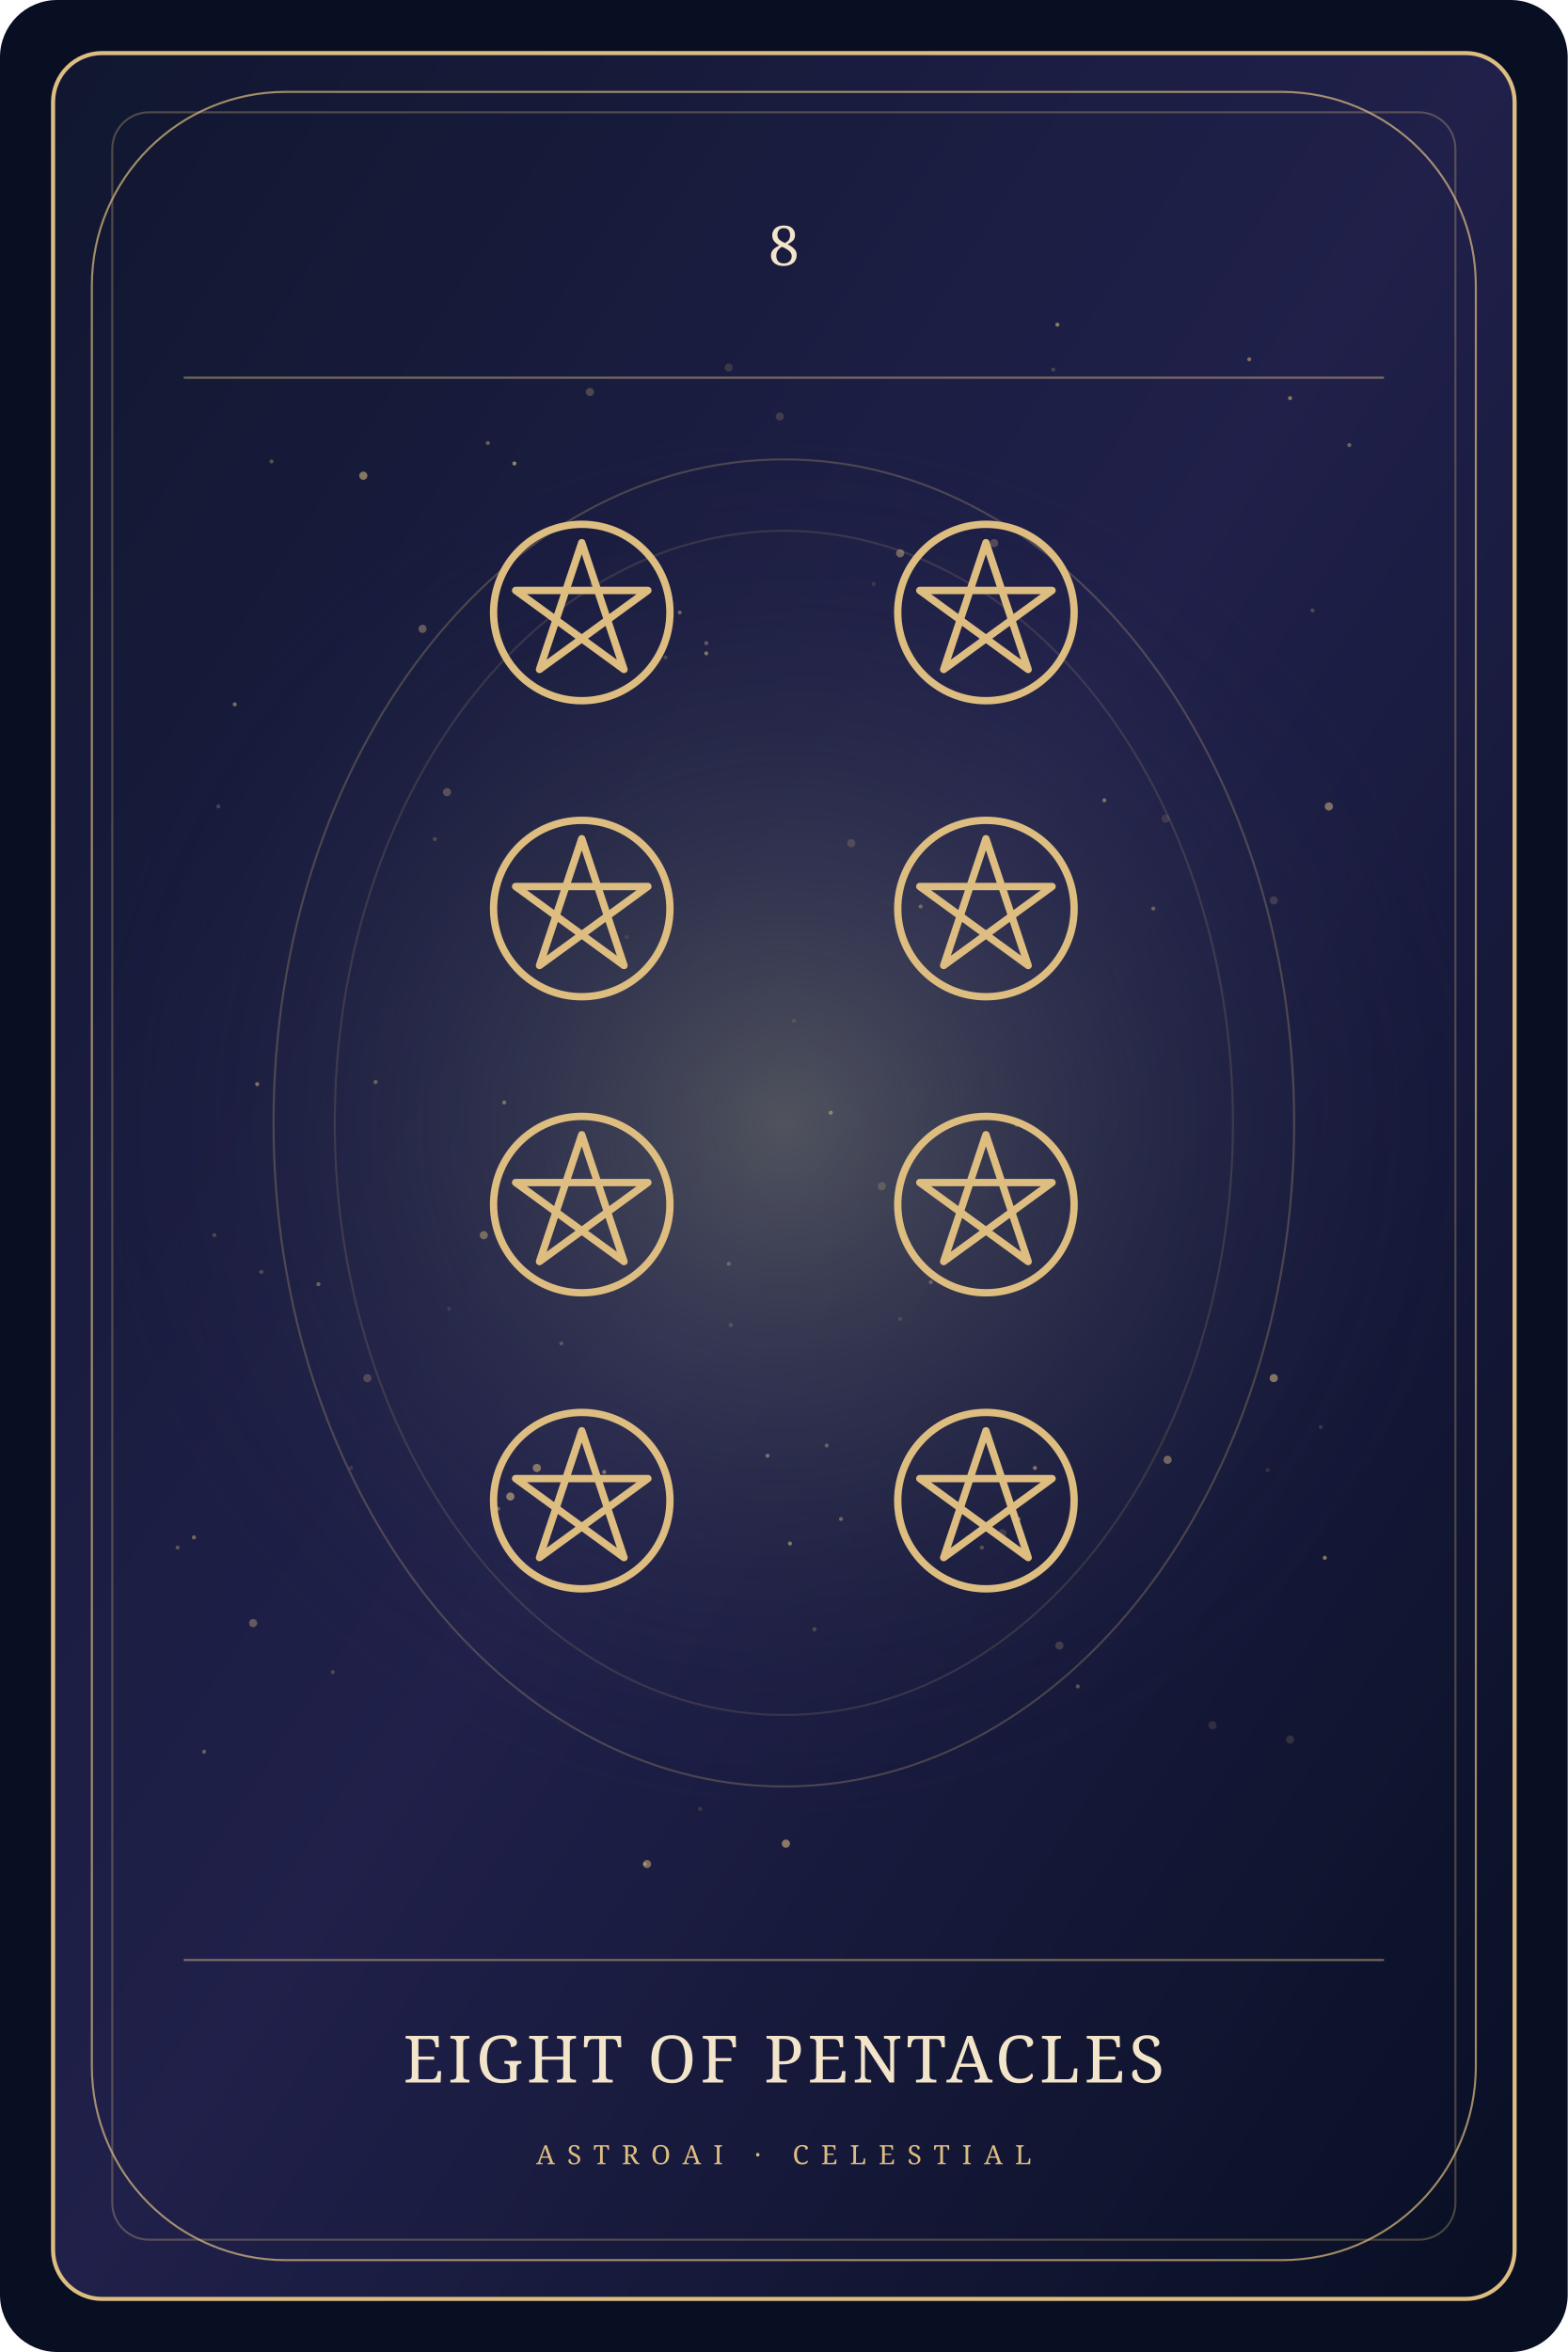
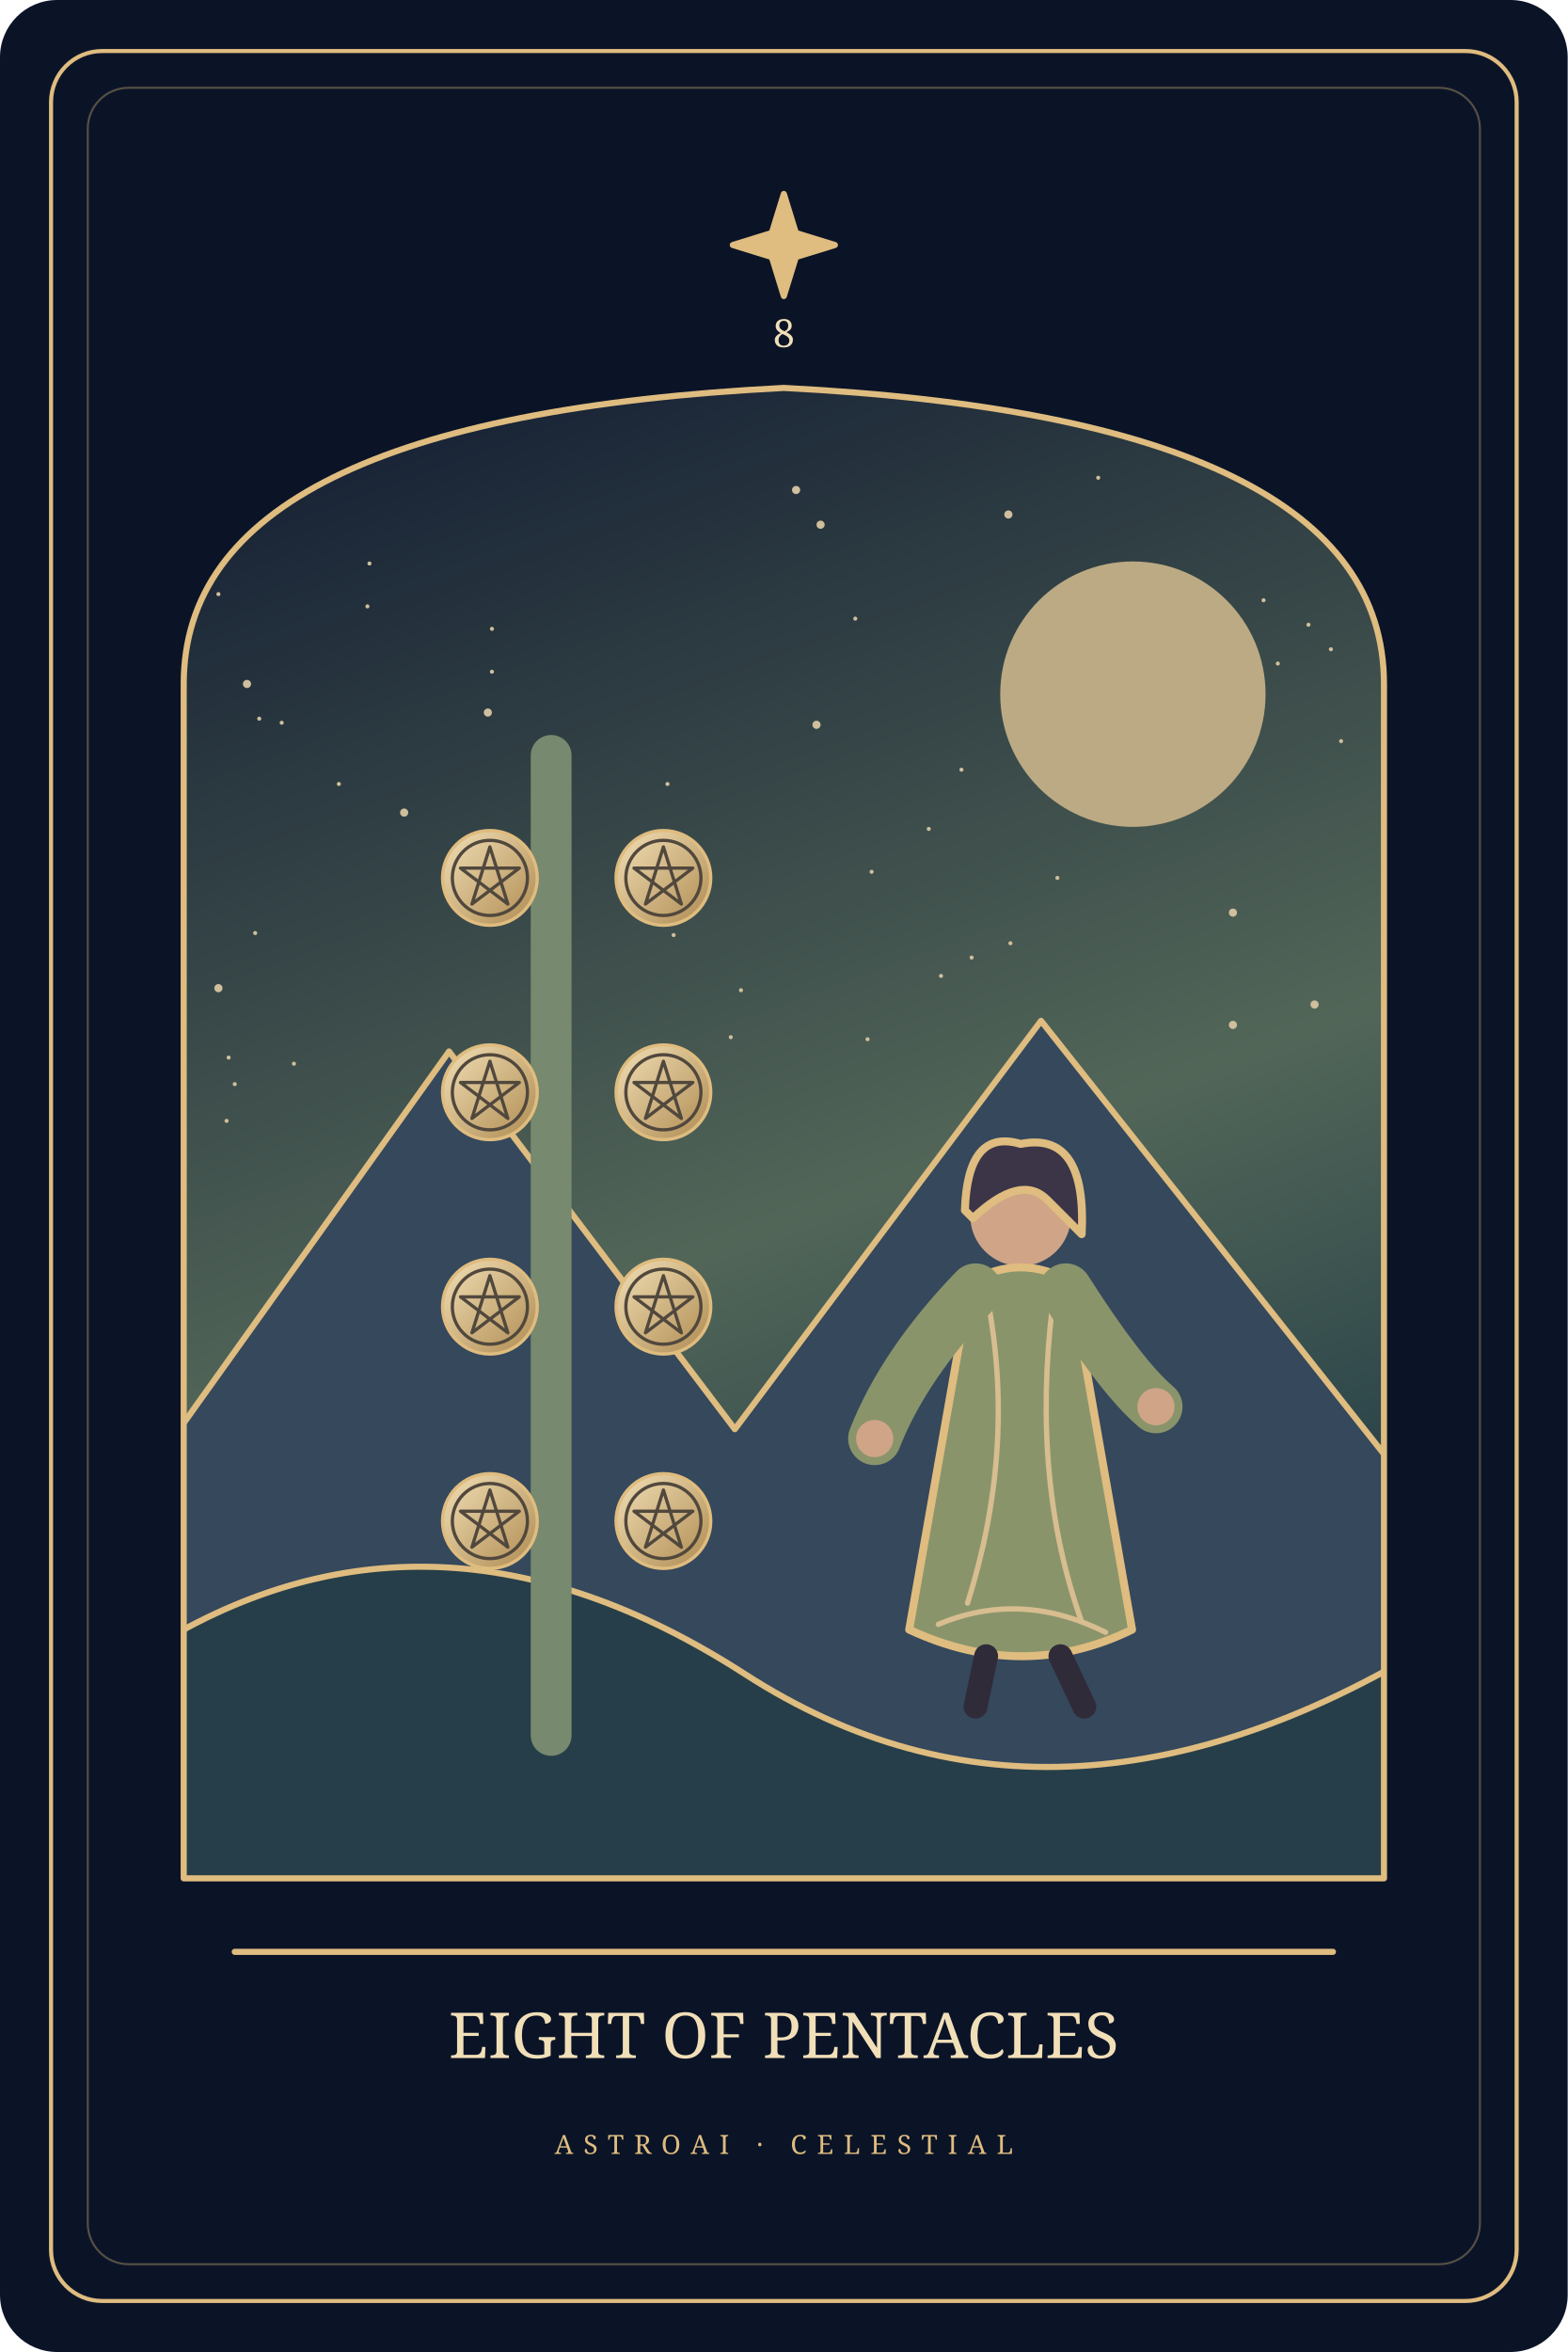
<svg xmlns="http://www.w3.org/2000/svg" width="768" height="1152" viewBox="0 0 768 1152" role="img" aria-label="Eight of Pentacles">
  <defs>
-     <linearGradient id="bg" x2="1" y2="1">
-       <stop stop-color="#10172f" />
-       <stop offset=".5" stop-color="#20204a" />
-       <stop offset="1" stop-color="#080f23" />
+     <linearGradient id="sky" x2=".3" y2="1">
+       <stop stop-color="#101a31" />
+       <stop offset=".65" stop-color="#526658" />
+       <stop offset="1" stop-color="#213c46" />
    </linearGradient>
-     <radialGradient id="halo">
-       <stop stop-color="#8a9274" stop-opacity=".45" />
-       <stop offset="1" stop-color="#20204a" stop-opacity="0" />
-     </radialGradient>
+     <linearGradient id="metal" x2="1" y2="1">
+       <stop stop-color="#f1dfb6" />
+       <stop offset="1" stop-color="#af8b51" />
+     </linearGradient>
+     <clipPath id="scene">
+       <path d="M90 920V335Q90 205 384 190Q678 205 678 335V920Z" />
+     </clipPath>
  </defs>
-   <rect width="768" height="1152" rx="28" fill="#080f23" />
-   <rect x="26" y="26" width="716" height="1100" rx="24" fill="url(#bg)" stroke="#debd81" stroke-width="2" />
-   <rect x="45" y="45" width="678" height="1062" rx="95" fill="none" stroke="#debd81" opacity=".7" />
-   <rect x="55" y="55" width="658" height="1042" rx="18" fill="none" stroke="#debd81" opacity=".3" />
-   <g fill="#debd81">
-     <circle cx="456" cy="628" r="1" opacity="0.42" />
-     <circle cx="565" cy="445" r="1" opacity="0.45" />
-     <circle cx="649" cy="763" r="1" opacity="0.57" />
-     <circle cx="632" cy="852" r="2" opacity="0.16" />
-     <circle cx="296" cy="721" r="1" opacity="0.60" />
-     <circle cx="572" cy="715" r="2" opacity="0.50" />
-     <circle cx="290" cy="286" r="1" opacity="0.25" />
-     <circle cx="333" cy="300" r="1" opacity="0.46" />
-     <circle cx="428" cy="286" r="1" opacity="0.17" />
-     <circle cx="95" cy="753" r="1" opacity="0.46" />
-     <circle cx="207" cy="308" r="2" opacity="0.40" />
-     <circle cx="275" cy="658" r="1" opacity="0.33" />
-     <circle cx="219" cy="388" r="2" opacity="0.34" />
-     <circle cx="357" cy="180" r="2" opacity="0.17" />
-     <circle cx="307" cy="459" r="1" opacity="0.15" />
-     <circle cx="594" cy="845" r="2" opacity="0.15" />
-     <circle cx="399" cy="798" r="1" opacity="0.30" />
-     <circle cx="491" cy="751" r="2" opacity="0.21" />
-     <circle cx="407" cy="545" r="1" opacity="0.63" />
-     <circle cx="105" cy="605" r="1" opacity="0.27" />
-     <circle cx="250" cy="733" r="2" opacity="0.65" />
-     <circle cx="346" cy="320" r="1" opacity="0.58" />
-     <circle cx="661" cy="218" r="1" opacity="0.42" />
-     <circle cx="441" cy="646" r="1" opacity="0.20" />
-     <circle cx="518" cy="159" r="1" opacity="0.57" />
-     <circle cx="178" cy="233" r="2" opacity="0.57" />
-     <circle cx="346" cy="315" r="1" opacity="0.40" />
-     <circle cx="498" cy="551" r="1" opacity="0.43" />
-     <circle cx="519" cy="806" r="2" opacity="0.22" />
-     <circle cx="107" cy="395" r="1" opacity="0.26" />
-     <circle cx="389" cy="500" r="1" opacity="0.17" />
-     <circle cx="124" cy="795" r="2" opacity="0.38" />
-     <circle cx="405" cy="708" r="1" opacity="0.42" />
-     <circle cx="100" cy="858" r="1" opacity="0.38" />
-     <circle cx="343" cy="886" r="1" opacity="0.17" />
-     <circle cx="541" cy="392" r="1" opacity="0.57" />
-     <circle cx="451" cy="444" r="1" opacity="0.49" />
-     <circle cx="624" cy="675" r="2" opacity="0.60" />
-     <circle cx="382" cy="204" r="2" opacity="0.19" />
-     <circle cx="220" cy="641" r="1" opacity="0.16" />
-     <circle cx="499" cy="744" r="1" opacity="0.55" />
-     <circle cx="417" cy="413" r="2" opacity="0.24" />
-     <circle cx="126" cy="531" r="1" opacity="0.57" />
-     <circle cx="244" cy="739" r="1" opacity="0.46" />
-     <circle cx="357" cy="619" r="1" opacity="0.41" />
-     <circle cx="632" cy="195" r="1" opacity="0.54" />
-     <circle cx="621" cy="720" r="1" opacity="0.16" />
-     <circle cx="326" cy="322" r="1" opacity="0.25" />
-     <circle cx="516" cy="181" r="1" opacity="0.23" />
-     <circle cx="172" cy="719" r="1" opacity="0.19" />
-     <circle cx="115" cy="345" r="1" opacity="0.50" />
-     <circle cx="441" cy="271" r="2" opacity="0.48" />
-     <circle cx="263" cy="719" r="2" opacity="0.62" />
-     <circle cx="412" cy="744" r="1" opacity="0.48" />
-     <circle cx="432" cy="581" r="2" opacity="0.27" />
-     <circle cx="316" cy="913" r="1" opacity="0.44" />
-     <circle cx="385" cy="903" r="2" opacity="0.58" />
-     <circle cx="237" cy="605" r="2" opacity="0.52" />
-     <circle cx="213" cy="411" r="1" opacity="0.28" />
-     <circle cx="376" cy="713" r="1" opacity="0.56" />
-     <circle cx="507" cy="719" r="1" opacity="0.62" />
-     <circle cx="571" cy="401" r="2" opacity="0.17" />
-     <circle cx="133" cy="226" r="1" opacity="0.33" />
-     <circle cx="252" cy="227" r="1" opacity="0.64" />
-     <circle cx="612" cy="176" r="1" opacity="0.50" />
-     <circle cx="247" cy="540" r="1" opacity="0.55" />
-     <circle cx="647" cy="699" r="1" opacity="0.19" />
-     <circle cx="519" cy="275" r="1" opacity="0.52" />
-     <circle cx="156" cy="629" r="1" opacity="0.46" />
-     <circle cx="239" cy="217" r="1" opacity="0.40" />
-     <circle cx="289" cy="192" r="2" opacity="0.27" />
-     <circle cx="624" cy="441" r="2" opacity="0.21" />
-     <circle cx="180" cy="675" r="2" opacity="0.29" />
-     <circle cx="128" cy="623" r="1" opacity="0.30" />
-     <circle cx="487" cy="266" r="2" opacity="0.29" />
-     <circle cx="387" cy="756" r="1" opacity="0.61" />
-     <circle cx="643" cy="299" r="1" opacity="0.26" />
-     <circle cx="87" cy="758" r="1" opacity="0.34" />
-     <circle cx="651" cy="395" r="2" opacity="0.54" />
-     <circle cx="163" cy="819" r="1" opacity="0.26" />
-     <circle cx="481" cy="758" r="1" opacity="0.35" />
-     <circle cx="317" cy="913" r="2" opacity="0.49" />
-     <circle cx="528" cy="826" r="1" opacity="0.36" />
-     <circle cx="184" cy="530" r="1" opacity="0.45" />
-     <circle cx="358" cy="649" r="1" opacity="0.27" />
-   </g>
-   <circle cx="384" cy="550" r="340" fill="url(#halo)" />
-   <g fill="none" stroke="#debd81">
-     <ellipse cx="384" cy="550" rx="250" ry="325" opacity=".25" />
-     <ellipse cx="384" cy="550" rx="220" ry="290" opacity=".15" />
-     <path d="M90 960H678M90 185H678" opacity=".5" />
-   </g>
-   <g fill="none" stroke="#debd81" stroke-width="4" stroke-linecap="round" stroke-linejoin="round">
-     <g transform="translate(285,300) scale(0.9)">
-       <circle r="48" />
-       <path d="M0 -38L23 31L-36 -12H36L-23 31Z" />
+   <rect width="768" height="1152" rx="28" fill="#0b1427" />
+   <rect x="25" y="25" width="718" height="1102" rx="25" fill="none" stroke="#dfbc7f" stroke-width="2" />
+   <rect x="43" y="43" width="682" height="1066" rx="20" fill="none" stroke="#dfbc7f" stroke-opacity=".35" />
+   <g clip-path="url(#scene)">
+     <rect x="85" y="185" width="600" height="740" fill="url(#sky)" />
+     <circle cx="476" cy="469" r="1" fill="#cfbf9c" stroke="none" stroke-width="2" />
+     <circle cx="657" cy="363" r="1" fill="#cfbf9c" stroke="none" stroke-width="2" />
+     <circle cx="400" cy="355" r="2" fill="#cfbf9c" stroke="none" stroke-width="2" />
+     <circle cx="494" cy="252" r="2" fill="#cfbf9c" stroke="none" stroke-width="2" />
+     <circle cx="121" cy="335" r="2" fill="#cfbf9c" stroke="none" stroke-width="2" />
+     <circle cx="166" cy="384" r="1" fill="#cfbf9c" stroke="none" stroke-width="2" />
+     <circle cx="619" cy="294" r="1" fill="#cfbf9c" stroke="none" stroke-width="2" />
+     <circle cx="241" cy="308" r="1" fill="#cfbf9c" stroke="none" stroke-width="2" />
+     <circle cx="138" cy="354" r="1" fill="#cfbf9c" stroke="none" stroke-width="2" />
+     <circle cx="111" cy="549" r="1" fill="#cfbf9c" stroke="none" stroke-width="2" />
+     <circle cx="241" cy="329" r="1" fill="#cfbf9c" stroke="none" stroke-width="2" />
+     <circle cx="115" cy="531" r="1" fill="#cfbf9c" stroke="none" stroke-width="2" />
+     <circle cx="107" cy="291" r="1" fill="#cfbf9c" stroke="none" stroke-width="2" />
+     <circle cx="626" cy="325" r="1" fill="#cfbf9c" stroke="none" stroke-width="2" />
+     <circle cx="312" cy="417" r="1" fill="#cfbf9c" stroke="none" stroke-width="2" />
+     <circle cx="239" cy="349" r="2" fill="#cfbf9c" stroke="none" stroke-width="2" />
+     <circle cx="492" cy="535" r="1" fill="#cfbf9c" stroke="none" stroke-width="2" />
+     <circle cx="135" cy="251" r="1" fill="#cfbf9c" stroke="none" stroke-width="2" />
+     <circle cx="327" cy="384" r="1" fill="#cfbf9c" stroke="none" stroke-width="2" />
+     <circle cx="107" cy="484" r="2" fill="#cfbf9c" stroke="none" stroke-width="2" />
+     <circle cx="656" cy="231" r="2" fill="#cfbf9c" stroke="none" stroke-width="2" />
+     <circle cx="419" cy="303" r="1" fill="#cfbf9c" stroke="none" stroke-width="2" />
+     <circle cx="511" cy="530" r="2" fill="#cfbf9c" stroke="none" stroke-width="2" />
+     <circle cx="235" cy="445" r="2" fill="#cfbf9c" stroke="none" stroke-width="2" />
+     <circle cx="427" cy="427" r="1" fill="#cfbf9c" stroke="none" stroke-width="2" />
+     <circle cx="125" cy="457" r="1" fill="#cfbf9c" stroke="none" stroke-width="2" />
+     <circle cx="358" cy="508" r="1" fill="#cfbf9c" stroke="none" stroke-width="2" />
+     <circle cx="525" cy="360" r="1" fill="#cfbf9c" stroke="none" stroke-width="2" />
+     <circle cx="112" cy="518" r="1" fill="#cfbf9c" stroke="none" stroke-width="2" />
+     <circle cx="604" cy="502" r="2" fill="#cfbf9c" stroke="none" stroke-width="2" />
+     <circle cx="461" cy="478" r="1" fill="#cfbf9c" stroke="none" stroke-width="2" />
+     <circle cx="198" cy="398" r="2" fill="#cfbf9c" stroke="none" stroke-width="2" />
+     <circle cx="538" cy="234" r="1" fill="#cfbf9c" stroke="none" stroke-width="2" />
+     <circle cx="181" cy="276" r="1" fill="#cfbf9c" stroke="none" stroke-width="2" />
+     <circle cx="652" cy="318" r="1" fill="#cfbf9c" stroke="none" stroke-width="2" />
+     <circle cx="270" cy="387" r="2" fill="#cfbf9c" stroke="none" stroke-width="2" />
+     <circle cx="518" cy="430" r="1" fill="#cfbf9c" stroke="none" stroke-width="2" />
+     <circle cx="604" cy="447" r="2" fill="#cfbf9c" stroke="none" stroke-width="2" />
+     <circle cx="641" cy="306" r="1" fill="#cfbf9c" stroke="none" stroke-width="2" />
+     <circle cx="127" cy="352" r="1" fill="#cfbf9c" stroke="none" stroke-width="2" />
+     <circle cx="320" cy="532" r="1" fill="#cfbf9c" stroke="none" stroke-width="2" />
+     <circle cx="455" cy="406" r="1" fill="#cfbf9c" stroke="none" stroke-width="2" />
+     <circle cx="144" cy="521" r="1" fill="#cfbf9c" stroke="none" stroke-width="2" />
+     <circle cx="425" cy="509" r="1" fill="#cfbf9c" stroke="none" stroke-width="2" />
+     <circle cx="653" cy="237" r="2" fill="#cfbf9c" stroke="none" stroke-width="2" />
+     <circle cx="495" cy="462" r="1" fill="#cfbf9c" stroke="none" stroke-width="2" />
+     <circle cx="363" cy="485" r="1" fill="#cfbf9c" stroke="none" stroke-width="2" />
+     <circle cx="330" cy="458" r="1" fill="#cfbf9c" stroke="none" stroke-width="2" />
+     <circle cx="251" cy="516" r="2" fill="#cfbf9c" stroke="none" stroke-width="2" />
+     <circle cx="471" cy="377" r="1" fill="#cfbf9c" stroke="none" stroke-width="2" />
+     <circle cx="644" cy="492" r="2" fill="#cfbf9c" stroke="none" stroke-width="2" />
+     <circle cx="402" cy="257" r="2" fill="#cfbf9c" stroke="none" stroke-width="2" />
+     <circle cx="180" cy="297" r="1" fill="#cfbf9c" stroke="none" stroke-width="2" />
+     <circle cx="390" cy="240" r="2" fill="#cfbf9c" stroke="none" stroke-width="2" />
+     <circle cx="555" cy="340" r="65" fill="#bbaa83" stroke="none" stroke-width="2" />
+     <path d="M70 725L220 515L360 700L510 500L700 740V930H70Z" fill="#35485c" stroke="#dfbc7f" stroke-width="3" stroke-linecap="round" stroke-linejoin="round" />
+     <path d="M70 810Q210 720 365 820T710 800V950H70Z" fill="#263e49" stroke="#dfbc7f" stroke-width="3" stroke-linecap="round" stroke-linejoin="round" />
+     <g transform="translate(500 715) scale(1.3)">
+       <circle cx="0" cy="-92" r="19" fill="#d0a487" stroke="none" stroke-width="2" />
+       <path d="M-21 -94Q-20 -125 0 -119Q25 -124 23 -85L10 -98Q0 -108 -18 -91Z" fill="#3b3547" stroke="#dfbc7f" stroke-width="3" stroke-linecap="round" stroke-linejoin="round" />
+       <path d="M-19 -67Q0 -78 19 -67L42 64Q1 84 -42 64Z" fill="#8a946b" stroke="#dfbc7f" stroke-width="3" stroke-linecap="round" stroke-linejoin="round" />
+       <path d="M-12 -58Q-2 -3 -20 54M12 -58Q4 8 23 61M-31 62Q0 49 32 65" fill="none" stroke="#d7bd90" stroke-width="2" stroke-linecap="round" stroke-linejoin="round" />
+       <path d="M-17 -64Q-44 -36 -55 -8M17 -64Q38 -31 51 -20" fill="none" stroke="#8a946b" stroke-width="20" stroke-linecap="round" stroke-linejoin="round" />
+       <circle cx="-55" cy="-8" r="7" fill="#d0a487" stroke="none" stroke-width="2" />
+       <circle cx="51" cy="-20" r="7" fill="#d0a487" stroke="none" stroke-width="2" />
+       <path d="M-13 74L-17 93" fill="none" stroke="#302b39" stroke-width="9" stroke-linecap="round" stroke-linejoin="round" />
+       <path d="M15 74L24 93" fill="none" stroke="#302b39" stroke-width="9" stroke-linecap="round" stroke-linejoin="round" />
    </g>
-     <g transform="translate(483,300) scale(0.9)">
-       <circle r="48" />
-       <path d="M0 -38L23 31L-36 -12H36L-23 31Z" />
+     <path d="M270 850V370" fill="none" stroke="#77896e" stroke-width="20" stroke-linecap="round" stroke-linejoin="round" />
+     <g transform="translate(240 430) scale(0.8)">
+       <circle cx="0" cy="0" r="29" fill="url(#metal)" stroke="#dfbc7f" stroke-width="2" />
+       <circle cx="0" cy="0" r="23" fill="none" stroke="#51483d" stroke-width="2" />
+       <path d="M0 -19L11 16L-18 -6H18L-11 16Z" fill="none" stroke="#51483d" stroke-width="2" stroke-linecap="round" stroke-linejoin="round" />
    </g>
-     <g transform="translate(285,445) scale(0.9)">
-       <circle r="48" />
-       <path d="M0 -38L23 31L-36 -12H36L-23 31Z" />
+     <g transform="translate(325 430) scale(0.8)">
+       <circle cx="0" cy="0" r="29" fill="url(#metal)" stroke="#dfbc7f" stroke-width="2" />
+       <circle cx="0" cy="0" r="23" fill="none" stroke="#51483d" stroke-width="2" />
+       <path d="M0 -19L11 16L-18 -6H18L-11 16Z" fill="none" stroke="#51483d" stroke-width="2" stroke-linecap="round" stroke-linejoin="round" />
    </g>
-     <g transform="translate(483,445) scale(0.9)">
-       <circle r="48" />
-       <path d="M0 -38L23 31L-36 -12H36L-23 31Z" />
+     <g transform="translate(240 535) scale(0.8)">
+       <circle cx="0" cy="0" r="29" fill="url(#metal)" stroke="#dfbc7f" stroke-width="2" />
+       <circle cx="0" cy="0" r="23" fill="none" stroke="#51483d" stroke-width="2" />
+       <path d="M0 -19L11 16L-18 -6H18L-11 16Z" fill="none" stroke="#51483d" stroke-width="2" stroke-linecap="round" stroke-linejoin="round" />
    </g>
-     <g transform="translate(285,590) scale(0.9)">
-       <circle r="48" />
-       <path d="M0 -38L23 31L-36 -12H36L-23 31Z" />
+     <g transform="translate(325 535) scale(0.8)">
+       <circle cx="0" cy="0" r="29" fill="url(#metal)" stroke="#dfbc7f" stroke-width="2" />
+       <circle cx="0" cy="0" r="23" fill="none" stroke="#51483d" stroke-width="2" />
+       <path d="M0 -19L11 16L-18 -6H18L-11 16Z" fill="none" stroke="#51483d" stroke-width="2" stroke-linecap="round" stroke-linejoin="round" />
    </g>
-     <g transform="translate(483,590) scale(0.9)">
-       <circle r="48" />
-       <path d="M0 -38L23 31L-36 -12H36L-23 31Z" />
+     <g transform="translate(240 640) scale(0.8)">
+       <circle cx="0" cy="0" r="29" fill="url(#metal)" stroke="#dfbc7f" stroke-width="2" />
+       <circle cx="0" cy="0" r="23" fill="none" stroke="#51483d" stroke-width="2" />
+       <path d="M0 -19L11 16L-18 -6H18L-11 16Z" fill="none" stroke="#51483d" stroke-width="2" stroke-linecap="round" stroke-linejoin="round" />
    </g>
-     <g transform="translate(285,735) scale(0.9)">
-       <circle r="48" />
-       <path d="M0 -38L23 31L-36 -12H36L-23 31Z" />
+     <g transform="translate(325 640) scale(0.8)">
+       <circle cx="0" cy="0" r="29" fill="url(#metal)" stroke="#dfbc7f" stroke-width="2" />
+       <circle cx="0" cy="0" r="23" fill="none" stroke="#51483d" stroke-width="2" />
+       <path d="M0 -19L11 16L-18 -6H18L-11 16Z" fill="none" stroke="#51483d" stroke-width="2" stroke-linecap="round" stroke-linejoin="round" />
    </g>
-     <g transform="translate(483,735) scale(0.9)">
-       <circle r="48" />
-       <path d="M0 -38L23 31L-36 -12H36L-23 31Z" />
+     <g transform="translate(240 745) scale(0.8)">
+       <circle cx="0" cy="0" r="29" fill="url(#metal)" stroke="#dfbc7f" stroke-width="2" />
+       <circle cx="0" cy="0" r="23" fill="none" stroke="#51483d" stroke-width="2" />
+       <path d="M0 -19L11 16L-18 -6H18L-11 16Z" fill="none" stroke="#51483d" stroke-width="2" stroke-linecap="round" stroke-linejoin="round" />
+     </g>
+     <g transform="translate(325 745) scale(0.8)">
+       <circle cx="0" cy="0" r="29" fill="url(#metal)" stroke="#dfbc7f" stroke-width="2" />
+       <circle cx="0" cy="0" r="23" fill="none" stroke="#51483d" stroke-width="2" />
+       <path d="M0 -19L11 16L-18 -6H18L-11 16Z" fill="none" stroke="#51483d" stroke-width="2" stroke-linecap="round" stroke-linejoin="round" />
    </g>
  </g>
-   <g fill="#f3e5c9" text-anchor="middle" font-family="Georgia,serif">
-     <text x="384" y="130" font-size="27" letter-spacing="8">8</text>
-     <text x="384" y="1020" font-size="32" letter-spacing="2">EIGHT OF PENTACLES</text>
-     <text x="384" y="1060" font-size="13" letter-spacing="6" fill="#debd81">ASTROAI · CELESTIAL</text>
+   <path d="M90 920V335Q90 205 384 190Q678 205 678 335V920Z" fill="none" stroke="#dfbc7f" stroke-width="3" stroke-linecap="round" stroke-linejoin="round" />
+   <path d="M384.0,95.0 389.9,114.1 409.0,120.0 389.9,125.9 384.0,145.0 378.1,125.9 359.0,120.0 378.1,114.1Z" fill="#dfbc7f" stroke="#dfbc7f" stroke-width="3" stroke-linecap="round" stroke-linejoin="round" />
+   <path d="M115 956L653 956" fill="none" stroke="#dfbc7f" stroke-width="3" stroke-linecap="round" stroke-linejoin="round" />
+   <g text-anchor="middle" fill="#f1dfb8" font-family="Georgia,serif">
+     <text x="384" y="170" font-size="19" letter-spacing="5">8</text>
+     <text x="384" y="1008" font-size="31">EIGHT OF PENTACLES</text>
+     <text x="384" y="1055" font-size="13" letter-spacing="5" fill="#dfbc7f">ASTROAI · CELESTIAL</text>
  </g>
</svg>
